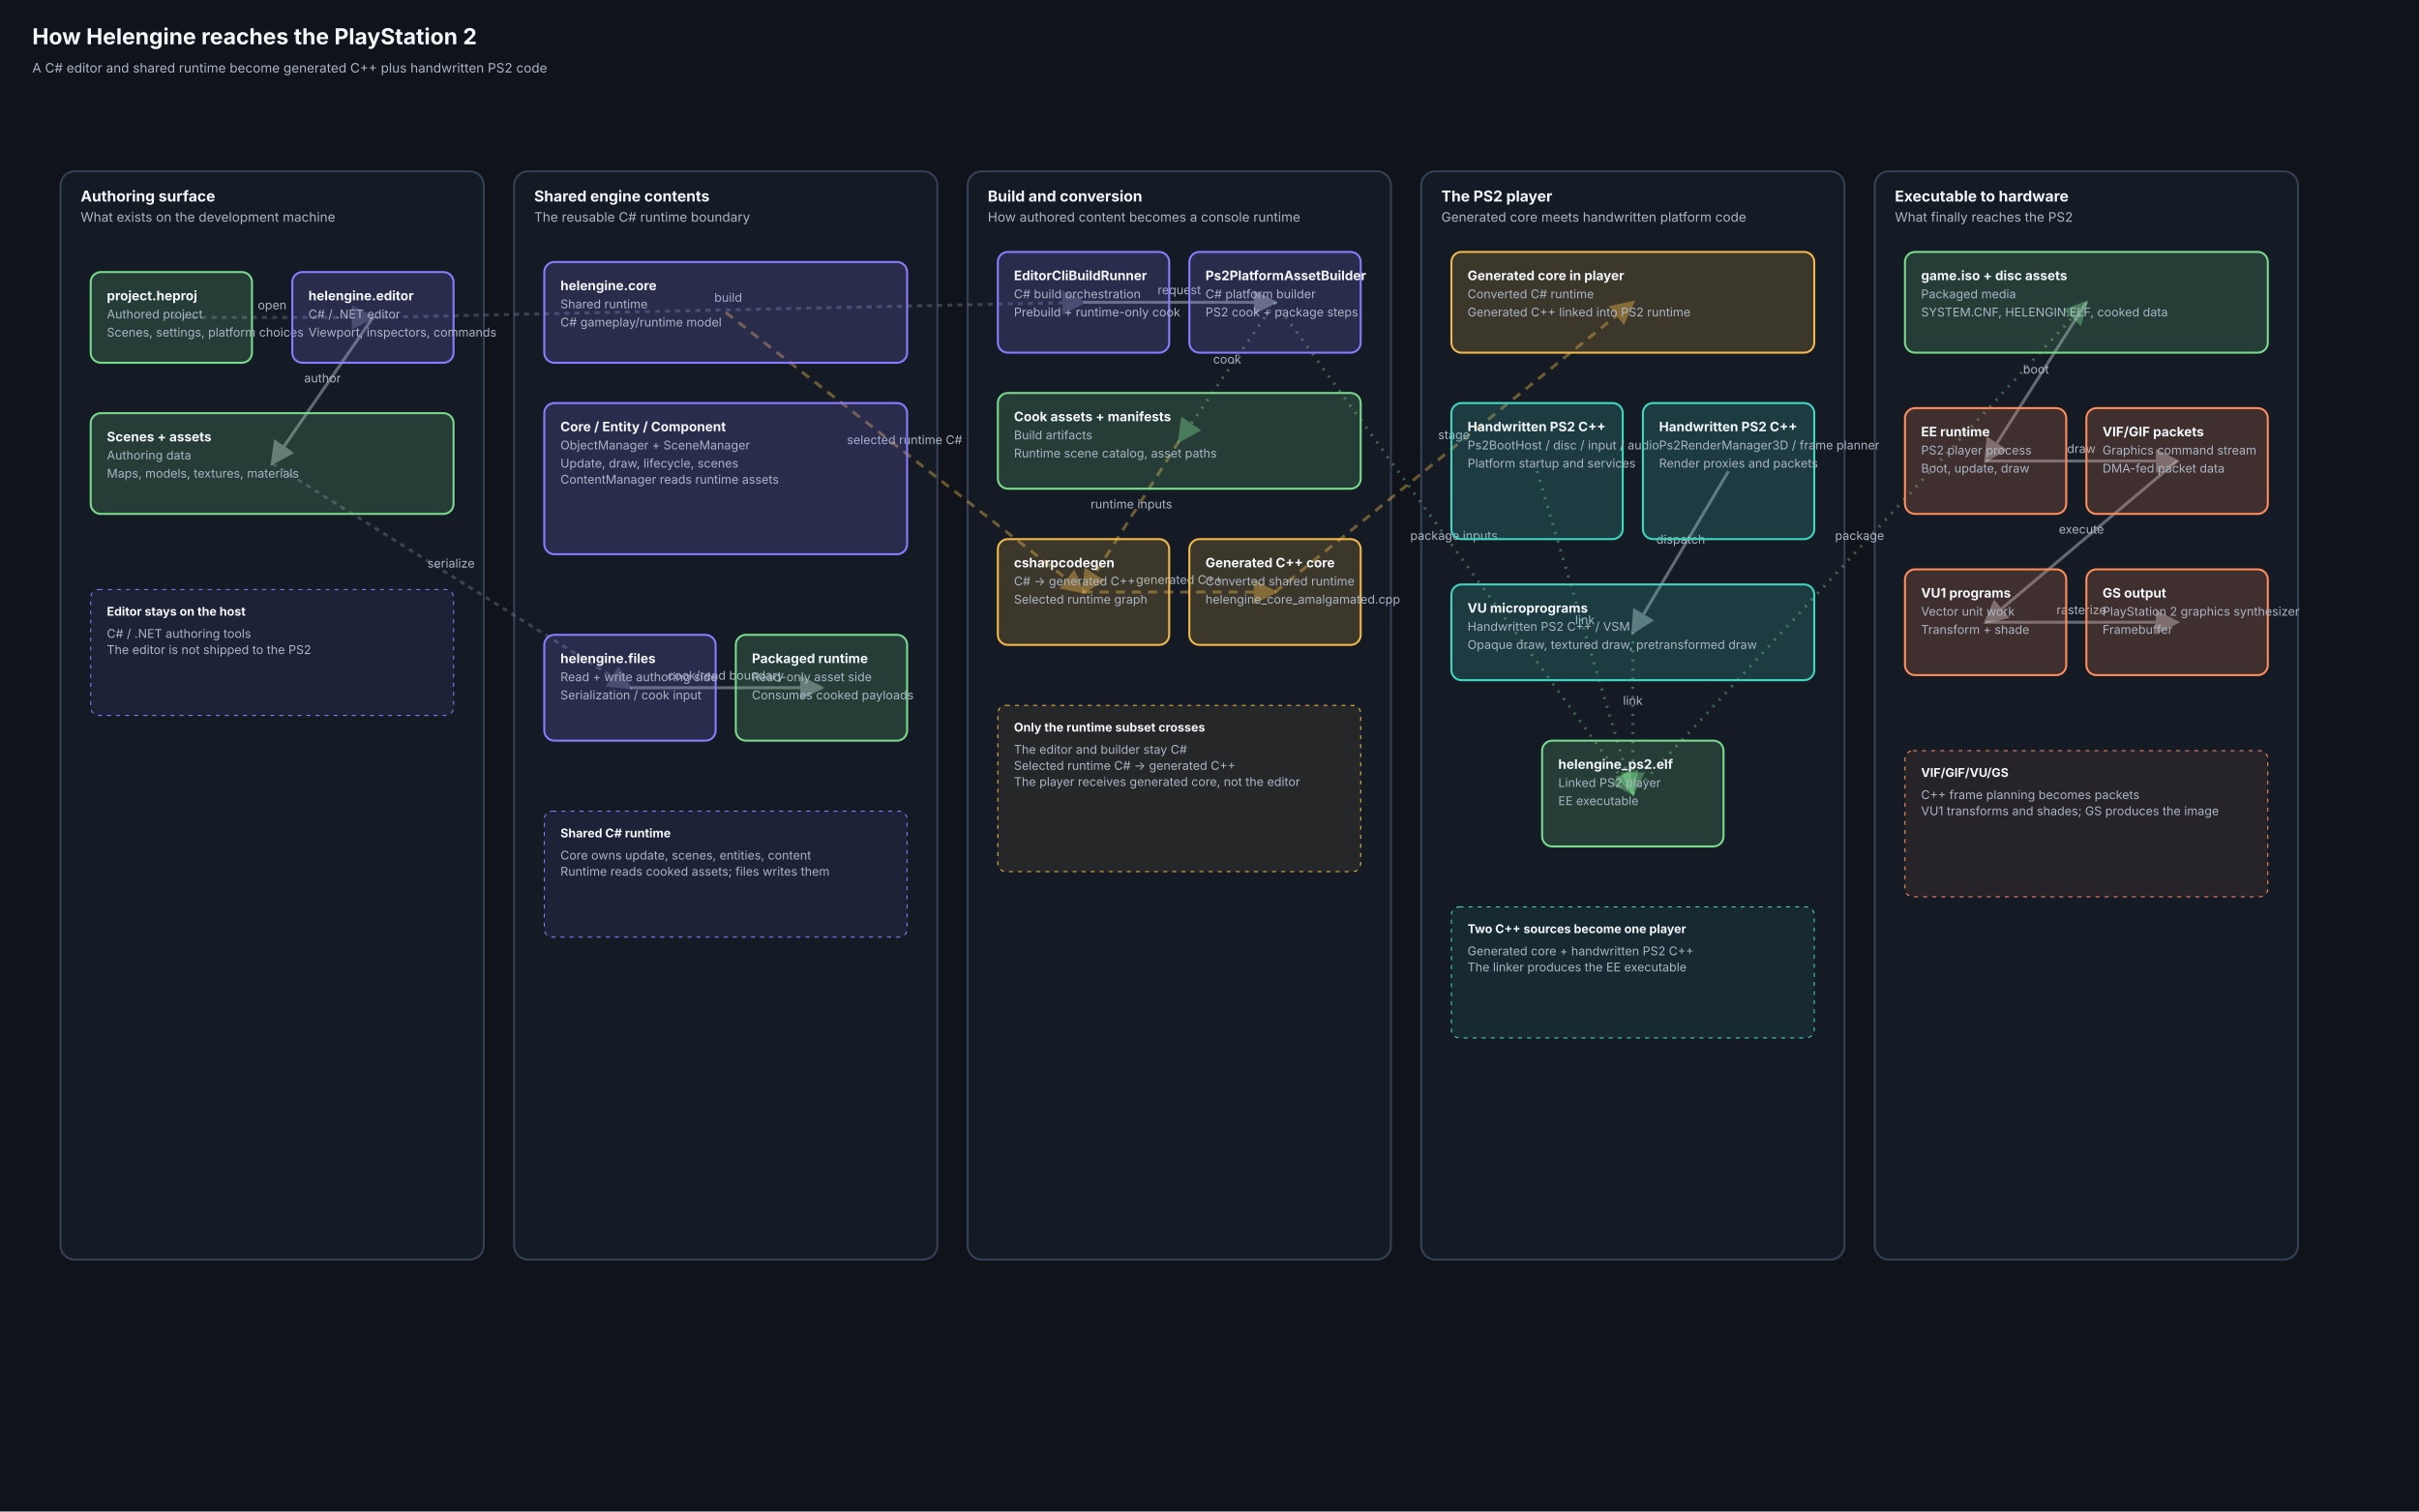
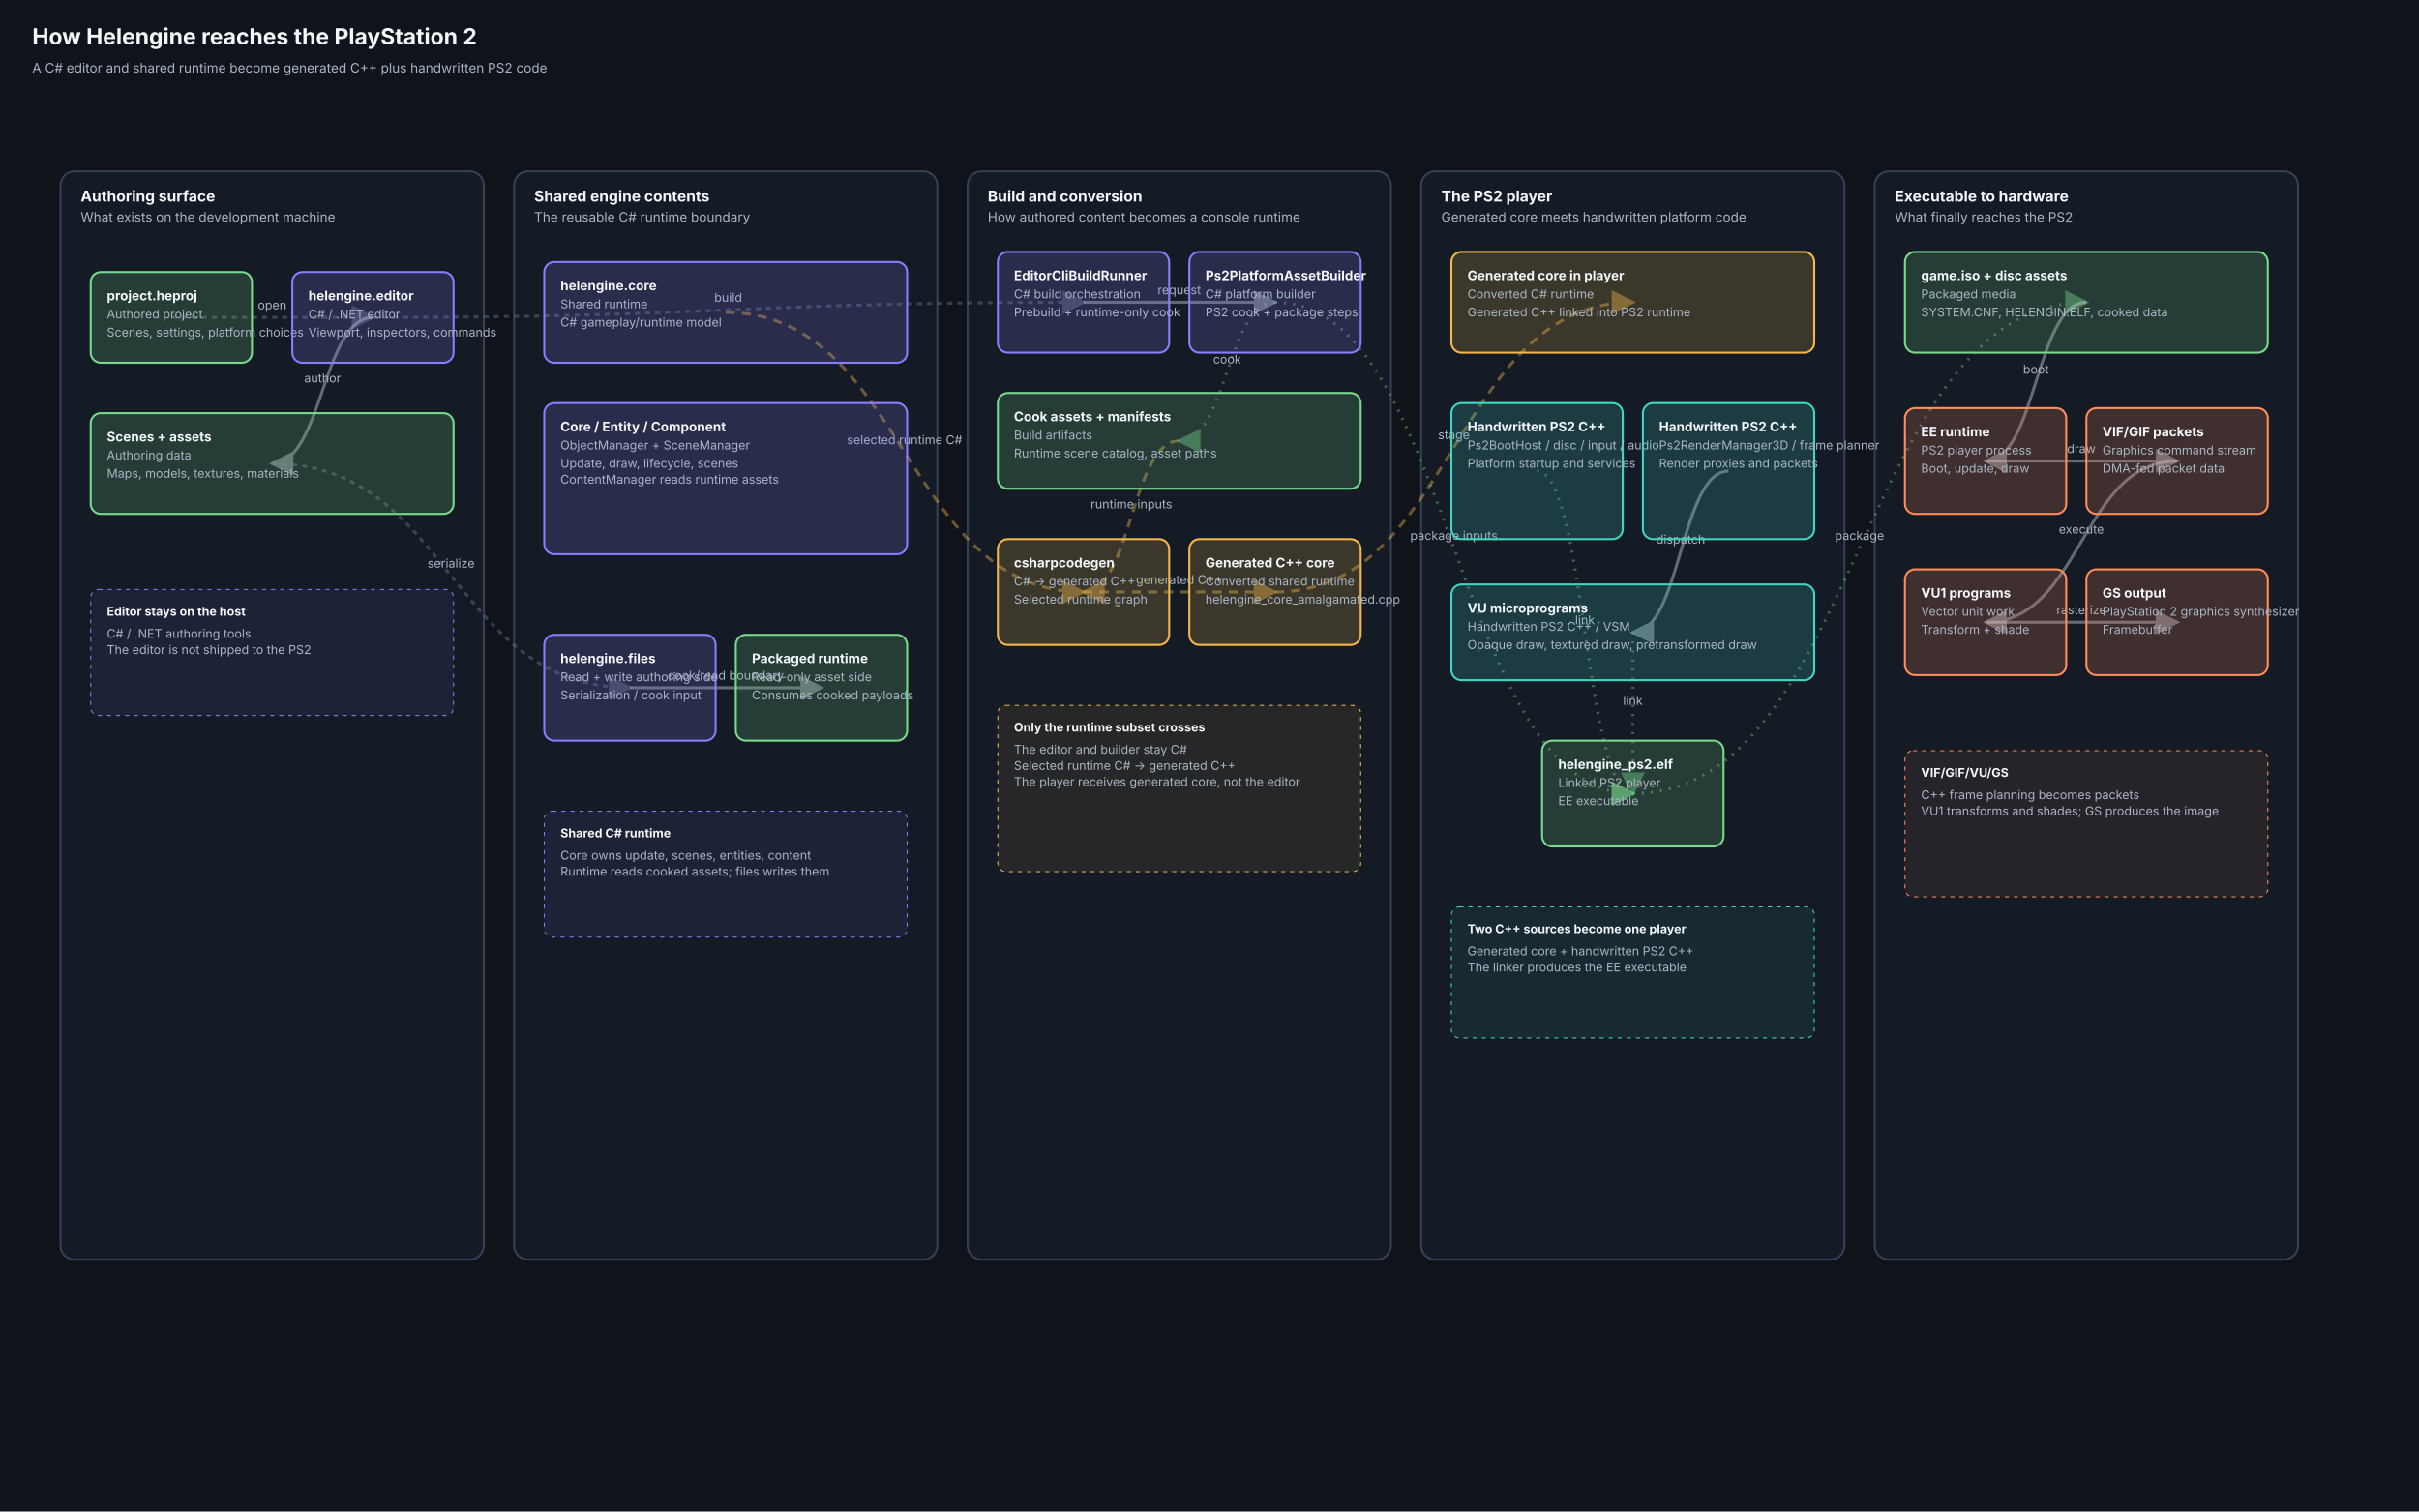
<svg xmlns="http://www.w3.org/2000/svg" viewBox="0 0 2400 1500" role="img" aria-label="How Helengine reaches the PlayStation 2">
  <defs>
    <marker id="arrow-runtime" markerWidth="8" markerHeight="8" refX="7" refY="4" orient="auto" markerUnits="strokeWidth">
      <path d="M0,0 L8,4 L0,8 z" fill="#D7E0EA" />
    </marker>
    <marker id="arrow-generation" markerWidth="8" markerHeight="8" refX="7" refY="4" orient="auto" markerUnits="strokeWidth">
      <path d="M0,0 L8,4 L0,8 z" fill="#F2B84B" />
    </marker>
    <marker id="arrow-packaging" markerWidth="8" markerHeight="8" refX="7" refY="4" orient="auto" markerUnits="strokeWidth">
      <path d="M0,0 L8,4 L0,8 z" fill="#79D98C" />
    </marker>
    <marker id="arrow-context" markerWidth="8" markerHeight="8" refX="7" refY="4" orient="auto" markerUnits="strokeWidth">
      <path d="M0,0 L8,4 L0,8 z" fill="#718096" />
    </marker>
  </defs>
  <rect id="diagram-background" x="0" y="0" width="2400" height="1500" fill="#10131A" />
  <g id="diagram-header">
    <text x="32" y="44" fill="#F4F7FB" font-family="Inter, Segoe UI, sans-serif" font-size="22" font-weight="700">How Helengine reaches the PlayStation 2</text>
    <text x="32" y="72" fill="#AAB5C5" font-family="Inter, Segoe UI, sans-serif" font-size="13">A C# editor and shared runtime become generated C++ plus handwritten PS2 code</text>
  </g>
  <g id="section-authoring" data-step="1" data-kind="section">
    <rect x="60" y="170" width="420" height="1080" rx="14" fill="#151B25" stroke="#334155" stroke-width="2" />
    <text x="80" y="200" fill="#F4F7FB" font-family="Inter, Segoe UI, sans-serif" font-size="15" font-weight="700">Authoring surface</text>
    <text x="80" y="220" fill="#AAB5C5" font-family="Inter, Segoe UI, sans-serif" font-size="13">What exists on the development machine</text>
  </g>
  <g id="section-shared-core" data-step="2" data-kind="section">
    <rect x="510" y="170" width="420" height="1080" rx="14" fill="#151B25" stroke="#334155" stroke-width="2" />
    <text x="530" y="200" fill="#F4F7FB" font-family="Inter, Segoe UI, sans-serif" font-size="15" font-weight="700">Shared engine contents</text>
    <text x="530" y="220" fill="#AAB5C5" font-family="Inter, Segoe UI, sans-serif" font-size="13">The reusable C# runtime boundary</text>
  </g>
  <g id="section-build-conversion" data-step="3" data-kind="section">
    <rect x="960" y="170" width="420" height="1080" rx="14" fill="#151B25" stroke="#334155" stroke-width="2" />
    <text x="980" y="200" fill="#F4F7FB" font-family="Inter, Segoe UI, sans-serif" font-size="15" font-weight="700">Build and conversion</text>
    <text x="980" y="220" fill="#AAB5C5" font-family="Inter, Segoe UI, sans-serif" font-size="13">How authored content becomes a console runtime</text>
  </g>
  <g id="section-ps2-player" data-step="4" data-kind="section">
    <rect x="1410" y="170" width="420" height="1080" rx="14" fill="#151B25" stroke="#334155" stroke-width="2" />
    <text x="1430" y="200" fill="#F4F7FB" font-family="Inter, Segoe UI, sans-serif" font-size="15" font-weight="700">The PS2 player</text>
    <text x="1430" y="220" fill="#AAB5C5" font-family="Inter, Segoe UI, sans-serif" font-size="13">Generated core meets handwritten platform code</text>
  </g>
  <g id="section-ps2-hardware" data-step="5" data-kind="section">
    <rect x="1860" y="170" width="420" height="1080" rx="14" fill="#151B25" stroke="#334155" stroke-width="2" />
    <text x="1880" y="200" fill="#F4F7FB" font-family="Inter, Segoe UI, sans-serif" font-size="15" font-weight="700">Executable to hardware</text>
    <text x="1880" y="220" fill="#AAB5C5" font-family="Inter, Segoe UI, sans-serif" font-size="13">What finally reaches the PS2</text>
  </g>
  <g id="edge-edge-project-editor" data-step="1" data-role="context">
-     <line x1="170" y1="315" x2="370" y2="315" stroke="#718096" stroke-width="3" opacity="0.4" stroke-dasharray="5 5" marker-end="url(#arrow-context)" />
+     <path d="M 170 315 C 270 315 270 315 370 315" fill="none" stroke="#718096" stroke-width="3" opacity="0.4" stroke-dasharray="5 5" marker-end="url(#arrow-context)" />
    <text x="270" y="307" text-anchor="middle" fill="#AAB5C5" font-family="Inter, Segoe UI, sans-serif" font-size="12">open</text>
  </g>
  <g id="edge-edge-editor-scenes" data-step="1" data-role="runtime">
-     <line x1="370" y1="315" x2="270" y2="460" stroke="#D7E0EA" stroke-width="3" opacity="0.4" marker-end="url(#arrow-runtime)" />
+     <path d="M 370 315 C 320 315 320 460 270 460" fill="none" stroke="#D7E0EA" stroke-width="3" opacity="0.4" marker-end="url(#arrow-runtime)" />
    <text x="320" y="379.5" text-anchor="middle" fill="#AAB5C5" font-family="Inter, Segoe UI, sans-serif" font-size="12">author</text>
  </g>
  <g id="edge-edge-scenes-files" data-step="2" data-role="context">
-     <line x1="270" y1="460" x2="625" y2="682.5" stroke="#718096" stroke-width="3" opacity="0.4" stroke-dasharray="5 5" marker-end="url(#arrow-context)" />
+     <path d="M 270 460 C 447.5 460 447.5 682.5 625 682.5" fill="none" stroke="#718096" stroke-width="3" opacity="0.4" stroke-dasharray="5 5" marker-end="url(#arrow-context)" />
    <text x="447.5" y="563.25" text-anchor="middle" fill="#AAB5C5" font-family="Inter, Segoe UI, sans-serif" font-size="12">serialize</text>
  </g>
  <g id="edge-edge-files-runtime" data-step="2" data-role="runtime">
-     <line x1="625" y1="682.5" x2="815" y2="682.5" stroke="#D7E0EA" stroke-width="3" opacity="0.4" marker-end="url(#arrow-runtime)" />
+     <path d="M 625 682.5 C 720 682.5 720 682.5 815 682.5" fill="none" stroke="#D7E0EA" stroke-width="3" opacity="0.4" marker-end="url(#arrow-runtime)" />
    <text x="720" y="674.5" text-anchor="middle" fill="#AAB5C5" font-family="Inter, Segoe UI, sans-serif" font-size="12">cook/read boundary</text>
  </g>
  <g id="edge-edge-editor-cli" data-step="3" data-role="context">
-     <line x1="370" y1="315" x2="1075" y2="300" stroke="#718096" stroke-width="3" opacity="0.4" stroke-dasharray="5 5" marker-end="url(#arrow-context)" />
+     <path d="M 370 315 C 722.5 315 722.5 300 1075 300" fill="none" stroke="#718096" stroke-width="3" opacity="0.4" stroke-dasharray="5 5" marker-end="url(#arrow-context)" />
    <text x="722.5" y="299.5" text-anchor="middle" fill="#AAB5C5" font-family="Inter, Segoe UI, sans-serif" font-size="12">build</text>
  </g>
  <g id="edge-edge-cli-builder" data-step="3" data-role="runtime">
-     <line x1="1075" y1="300" x2="1265" y2="300" stroke="#D7E0EA" stroke-width="3" opacity="0.4" marker-end="url(#arrow-runtime)" />
+     <path d="M 1075 300 C 1170 300 1170 300 1265 300" fill="none" stroke="#D7E0EA" stroke-width="3" opacity="0.4" marker-end="url(#arrow-runtime)" />
    <text x="1170" y="292" text-anchor="middle" fill="#AAB5C5" font-family="Inter, Segoe UI, sans-serif" font-size="12">request</text>
  </g>
  <g id="edge-edge-builder-cook" data-step="3" data-role="packaging">
-     <line x1="1265" y1="300" x2="1170" y2="437.5" stroke="#79D98C" stroke-width="3" opacity="0.4" stroke-dasharray="2 7" marker-end="url(#arrow-packaging)" />
+     <path d="M 1265 300 C 1217.5 300 1217.5 437.5 1170 437.5" fill="none" stroke="#79D98C" stroke-width="3" opacity="0.4" stroke-dasharray="2 7" marker-end="url(#arrow-packaging)" />
    <text x="1217.5" y="360.75" text-anchor="middle" fill="#AAB5C5" font-family="Inter, Segoe UI, sans-serif" font-size="12">cook</text>
  </g>
  <g id="edge-edge-cook-codegen" data-step="3" data-role="generation">
-     <line x1="1170" y1="437.5" x2="1075" y2="587.5" stroke="#F2B84B" stroke-width="3" opacity="0.4" stroke-dasharray="9 7" marker-end="url(#arrow-generation)" />
+     <path d="M 1170 437.5 C 1122.5 437.5 1122.5 587.5 1075 587.5" fill="none" stroke="#F2B84B" stroke-width="3" opacity="0.4" stroke-dasharray="9 7" marker-end="url(#arrow-generation)" />
    <text x="1122.5" y="504.5" text-anchor="middle" fill="#AAB5C5" font-family="Inter, Segoe UI, sans-serif" font-size="12">runtime inputs</text>
  </g>
  <g id="edge-edge-core-codegen" data-step="3" data-role="generation">
-     <line x1="720" y1="310" x2="1075" y2="587.5" stroke="#F2B84B" stroke-width="3" opacity="0.4" stroke-dasharray="9 7" marker-end="url(#arrow-generation)" />
+     <path d="M 720 310 C 897.5 310 897.5 587.5 1075 587.5" fill="none" stroke="#F2B84B" stroke-width="3" opacity="0.4" stroke-dasharray="9 7" marker-end="url(#arrow-generation)" />
    <text x="897.5" y="440.75" text-anchor="middle" fill="#AAB5C5" font-family="Inter, Segoe UI, sans-serif" font-size="12">selected runtime C#</text>
  </g>
  <g id="edge-edge-codegen-generated-core" data-step="3" data-role="generation">
-     <line x1="1075" y1="587.5" x2="1265" y2="587.5" stroke="#F2B84B" stroke-width="3" opacity="0.4" stroke-dasharray="9 7" marker-end="url(#arrow-generation)" />
+     <path d="M 1075 587.5 C 1170 587.5 1170 587.5 1265 587.5" fill="none" stroke="#F2B84B" stroke-width="3" opacity="0.4" stroke-dasharray="9 7" marker-end="url(#arrow-generation)" />
    <text x="1170" y="579.5" text-anchor="middle" fill="#AAB5C5" font-family="Inter, Segoe UI, sans-serif" font-size="12">generated C++</text>
  </g>
  <g id="edge-edge-generated-player-core" data-step="4" data-role="generation">
-     <line x1="1265" y1="587.5" x2="1620" y2="300" stroke="#F2B84B" stroke-width="3" opacity="0.4" stroke-dasharray="9 7" marker-end="url(#arrow-generation)" />
+     <path d="M 1265 587.5 C 1442.5 587.5 1442.5 300 1620 300" fill="none" stroke="#F2B84B" stroke-width="3" opacity="0.4" stroke-dasharray="9 7" marker-end="url(#arrow-generation)" />
    <text x="1442.5" y="435.75" text-anchor="middle" fill="#AAB5C5" font-family="Inter, Segoe UI, sans-serif" font-size="12">stage</text>
  </g>
  <g id="edge-edge-host-elf" data-step="4" data-role="packaging">
-     <line x1="1525" y1="467.5" x2="1620" y2="787.5" stroke="#79D98C" stroke-width="3" opacity="0.4" stroke-dasharray="2 7" marker-end="url(#arrow-packaging)" />
+     <path d="M 1525 467.5 C 1572.5 467.5 1572.5 787.5 1620 787.5" fill="none" stroke="#79D98C" stroke-width="3" opacity="0.4" stroke-dasharray="2 7" marker-end="url(#arrow-packaging)" />
    <text x="1572.5" y="619.5" text-anchor="middle" fill="#AAB5C5" font-family="Inter, Segoe UI, sans-serif" font-size="12">link</text>
  </g>
  <g id="edge-edge-render-vu" data-step="4" data-role="runtime">
-     <line x1="1715" y1="467.5" x2="1620" y2="627.5" stroke="#D7E0EA" stroke-width="3" opacity="0.4" marker-end="url(#arrow-runtime)" />
+     <path d="M 1715 467.5 C 1667.5 467.5 1667.5 627.5 1620 627.5" fill="none" stroke="#D7E0EA" stroke-width="3" opacity="0.4" marker-end="url(#arrow-runtime)" />
    <text x="1667.5" y="539.5" text-anchor="middle" fill="#AAB5C5" font-family="Inter, Segoe UI, sans-serif" font-size="12">dispatch</text>
  </g>
  <g id="edge-edge-vu-elf" data-step="4" data-role="packaging">
-     <line x1="1620" y1="627.5" x2="1620" y2="787.5" stroke="#79D98C" stroke-width="3" opacity="0.4" stroke-dasharray="2 7" marker-end="url(#arrow-packaging)" />
+     <path d="M 1620 627.5 C 1620 627.5 1620 787.5 1620 787.5" fill="none" stroke="#79D98C" stroke-width="3" opacity="0.4" stroke-dasharray="2 7" marker-end="url(#arrow-packaging)" />
    <text x="1620" y="699.5" text-anchor="middle" fill="#AAB5C5" font-family="Inter, Segoe UI, sans-serif" font-size="12">link</text>
  </g>
  <g id="edge-edge-builder-elf" data-step="4" data-role="packaging">
-     <line x1="1265" y1="300" x2="1620" y2="787.5" stroke="#79D98C" stroke-width="3" opacity="0.4" stroke-dasharray="2 7" marker-end="url(#arrow-packaging)" />
+     <path d="M 1265 300 C 1442.5 300 1442.5 787.5 1620 787.5" fill="none" stroke="#79D98C" stroke-width="3" opacity="0.4" stroke-dasharray="2 7" marker-end="url(#arrow-packaging)" />
    <text x="1442.5" y="535.75" text-anchor="middle" fill="#AAB5C5" font-family="Inter, Segoe UI, sans-serif" font-size="12">package inputs</text>
  </g>
  <g id="edge-edge-elf-iso" data-step="5" data-role="packaging">
-     <line x1="1620" y1="787.5" x2="2070" y2="300" stroke="#79D98C" stroke-width="3" opacity="0.4" stroke-dasharray="2 7" marker-end="url(#arrow-packaging)" />
+     <path d="M 1620 787.5 C 1845 787.5 1845 300 2070 300" fill="none" stroke="#79D98C" stroke-width="3" opacity="0.4" stroke-dasharray="2 7" marker-end="url(#arrow-packaging)" />
    <text x="1845" y="535.75" text-anchor="middle" fill="#AAB5C5" font-family="Inter, Segoe UI, sans-serif" font-size="12">package</text>
  </g>
  <g id="edge-edge-iso-ee" data-step="5" data-role="runtime">
-     <line x1="2070" y1="300" x2="1970" y2="457.5" stroke="#D7E0EA" stroke-width="3" opacity="0.4" marker-end="url(#arrow-runtime)" />
+     <path d="M 2070 300 C 2020 300 2020 457.5 1970 457.5" fill="none" stroke="#D7E0EA" stroke-width="3" opacity="0.4" marker-end="url(#arrow-runtime)" />
    <text x="2020" y="370.75" text-anchor="middle" fill="#AAB5C5" font-family="Inter, Segoe UI, sans-serif" font-size="12">boot</text>
  </g>
  <g id="edge-edge-ee-packets" data-step="5" data-role="runtime">
-     <line x1="1970" y1="457.5" x2="2160" y2="457.5" stroke="#D7E0EA" stroke-width="3" opacity="0.4" marker-end="url(#arrow-runtime)" />
+     <path d="M 1970 457.5 C 2065 457.5 2065 457.5 2160 457.5" fill="none" stroke="#D7E0EA" stroke-width="3" opacity="0.4" marker-end="url(#arrow-runtime)" />
    <text x="2065" y="449.5" text-anchor="middle" fill="#AAB5C5" font-family="Inter, Segoe UI, sans-serif" font-size="12">draw</text>
  </g>
  <g id="edge-edge-packets-vu" data-step="5" data-role="runtime">
-     <line x1="2160" y1="457.5" x2="1970" y2="617.5" stroke="#D7E0EA" stroke-width="3" opacity="0.4" marker-end="url(#arrow-runtime)" />
+     <path d="M 2160 457.5 C 2065 457.5 2065 617.5 1970 617.5" fill="none" stroke="#D7E0EA" stroke-width="3" opacity="0.4" marker-end="url(#arrow-runtime)" />
    <text x="2065" y="529.5" text-anchor="middle" fill="#AAB5C5" font-family="Inter, Segoe UI, sans-serif" font-size="12">execute</text>
  </g>
  <g id="edge-edge-vu-gs" data-step="5" data-role="runtime">
-     <line x1="1970" y1="617.5" x2="2160" y2="617.5" stroke="#D7E0EA" stroke-width="3" opacity="0.4" marker-end="url(#arrow-runtime)" />
+     <path d="M 1970 617.5 C 2065 617.5 2065 617.5 2160 617.5" fill="none" stroke="#D7E0EA" stroke-width="3" opacity="0.4" marker-end="url(#arrow-runtime)" />
    <text x="2065" y="609.5" text-anchor="middle" fill="#AAB5C5" font-family="Inter, Segoe UI, sans-serif" font-size="12">rasterize</text>
  </g>
  <g id="node-node-project" data-step="1" data-role="artifact" data-kind="artifact">
    <rect x="90" y="270" width="160" height="90" rx="10" fill="#79D98C" fill-opacity="0.18" stroke="#79D98C" stroke-width="2" />
    <text x="106" y="298" fill="#F4F7FB" font-family="Inter, Segoe UI, sans-serif" font-size="13" font-weight="700">project.heproj</text>
    <text x="106" y="316" fill="#AAB5C5" font-family="Inter, Segoe UI, sans-serif" font-size="12">Authored project</text>
    <text x="106" y="334" fill="#AAB5C5" font-family="Inter, Segoe UI, sans-serif" font-size="12">Scenes, settings, platform choices</text>
  </g>
  <g id="node-node-editor" data-step="1" data-role="csharp" data-kind="module">
    <rect x="290" y="270" width="160" height="90" rx="10" fill="#8B7CFF" fill-opacity="0.18" stroke="#8B7CFF" stroke-width="2" />
    <text x="306" y="298" fill="#F4F7FB" font-family="Inter, Segoe UI, sans-serif" font-size="13" font-weight="700">helengine.editor</text>
    <text x="306" y="316" fill="#AAB5C5" font-family="Inter, Segoe UI, sans-serif" font-size="12">C# / .NET editor</text>
    <text x="306" y="334" fill="#AAB5C5" font-family="Inter, Segoe UI, sans-serif" font-size="12">Viewport, inspectors, commands</text>
  </g>
  <g id="node-node-scenes-assets" data-step="1" data-role="artifact" data-kind="artifact">
    <rect x="90" y="410" width="360" height="100" rx="10" fill="#79D98C" fill-opacity="0.18" stroke="#79D98C" stroke-width="2" />
    <text x="106" y="438" fill="#F4F7FB" font-family="Inter, Segoe UI, sans-serif" font-size="13" font-weight="700">Scenes + assets</text>
    <text x="106" y="456" fill="#AAB5C5" font-family="Inter, Segoe UI, sans-serif" font-size="12">Authoring data</text>
    <text x="106" y="474" fill="#AAB5C5" font-family="Inter, Segoe UI, sans-serif" font-size="12">Maps, models, textures, materials</text>
  </g>
  <g id="node-node-core" data-step="2" data-role="csharp" data-kind="module">
    <rect x="540" y="260" width="360" height="100" rx="10" fill="#8B7CFF" fill-opacity="0.18" stroke="#8B7CFF" stroke-width="2" />
    <text x="556" y="288" fill="#F4F7FB" font-family="Inter, Segoe UI, sans-serif" font-size="13" font-weight="700">helengine.core</text>
    <text x="556" y="306" fill="#AAB5C5" font-family="Inter, Segoe UI, sans-serif" font-size="12">Shared runtime</text>
    <text x="556" y="324" fill="#AAB5C5" font-family="Inter, Segoe UI, sans-serif" font-size="12">C# gameplay/runtime model</text>
  </g>
  <g id="node-node-core-anatomy" data-step="2" data-role="csharp" data-kind="module">
    <rect x="540" y="400" width="360" height="150" rx="10" fill="#8B7CFF" fill-opacity="0.18" stroke="#8B7CFF" stroke-width="2" />
    <text x="556" y="428" fill="#F4F7FB" font-family="Inter, Segoe UI, sans-serif" font-size="13" font-weight="700">Core / Entity / Component</text>
    <text x="556" y="446" fill="#AAB5C5" font-family="Inter, Segoe UI, sans-serif" font-size="12">ObjectManager + SceneManager</text>
    <text x="556" y="464" fill="#AAB5C5" font-family="Inter, Segoe UI, sans-serif" font-size="12">Update, draw, lifecycle, scenes</text>
    <text x="556" y="480" fill="#AAB5C5" font-family="Inter, Segoe UI, sans-serif" font-size="12">ContentManager reads runtime assets</text>
  </g>
  <g id="node-node-files" data-step="2" data-role="csharp" data-kind="module">
    <rect x="540" y="630" width="170" height="105" rx="10" fill="#8B7CFF" fill-opacity="0.18" stroke="#8B7CFF" stroke-width="2" />
    <text x="556" y="658" fill="#F4F7FB" font-family="Inter, Segoe UI, sans-serif" font-size="13" font-weight="700">helengine.files</text>
    <text x="556" y="676" fill="#AAB5C5" font-family="Inter, Segoe UI, sans-serif" font-size="12">Read + write authoring side</text>
    <text x="556" y="694" fill="#AAB5C5" font-family="Inter, Segoe UI, sans-serif" font-size="12">Serialization / cook input</text>
  </g>
  <g id="node-node-runtime-reads" data-step="2" data-role="artifact" data-kind="boundary">
    <rect x="730" y="630" width="170" height="105" rx="10" fill="#79D98C" fill-opacity="0.18" stroke="#79D98C" stroke-width="2" />
    <text x="746" y="658" fill="#F4F7FB" font-family="Inter, Segoe UI, sans-serif" font-size="13" font-weight="700">Packaged runtime</text>
    <text x="746" y="676" fill="#AAB5C5" font-family="Inter, Segoe UI, sans-serif" font-size="12">Read-only asset side</text>
    <text x="746" y="694" fill="#AAB5C5" font-family="Inter, Segoe UI, sans-serif" font-size="12">Consumes cooked payloads</text>
  </g>
  <g id="node-node-editor-cli" data-step="3" data-role="csharp" data-kind="process">
    <rect x="990" y="250" width="170" height="100" rx="10" fill="#8B7CFF" fill-opacity="0.18" stroke="#8B7CFF" stroke-width="2" />
    <text x="1006" y="278" fill="#F4F7FB" font-family="Inter, Segoe UI, sans-serif" font-size="13" font-weight="700">EditorCliBuildRunner</text>
    <text x="1006" y="296" fill="#AAB5C5" font-family="Inter, Segoe UI, sans-serif" font-size="12">C# build orchestration</text>
    <text x="1006" y="314" fill="#AAB5C5" font-family="Inter, Segoe UI, sans-serif" font-size="12">Prebuild + runtime-only cook</text>
  </g>
  <g id="node-node-ps2-builder" data-step="3" data-role="csharp" data-kind="process">
    <rect x="1180" y="250" width="170" height="100" rx="10" fill="#8B7CFF" fill-opacity="0.18" stroke="#8B7CFF" stroke-width="2" />
    <text x="1196" y="278" fill="#F4F7FB" font-family="Inter, Segoe UI, sans-serif" font-size="13" font-weight="700">Ps2PlatformAssetBuilder</text>
    <text x="1196" y="296" fill="#AAB5C5" font-family="Inter, Segoe UI, sans-serif" font-size="12">C# platform builder</text>
    <text x="1196" y="314" fill="#AAB5C5" font-family="Inter, Segoe UI, sans-serif" font-size="12">PS2 cook + package steps</text>
  </g>
  <g id="node-node-cook" data-step="3" data-role="artifact" data-kind="artifact">
    <rect x="990" y="390" width="360" height="95" rx="10" fill="#79D98C" fill-opacity="0.18" stroke="#79D98C" stroke-width="2" />
    <text x="1006" y="418" fill="#F4F7FB" font-family="Inter, Segoe UI, sans-serif" font-size="13" font-weight="700">Cook assets + manifests</text>
    <text x="1006" y="436" fill="#AAB5C5" font-family="Inter, Segoe UI, sans-serif" font-size="12">Build artifacts</text>
    <text x="1006" y="454" fill="#AAB5C5" font-family="Inter, Segoe UI, sans-serif" font-size="12">Runtime scene catalog, asset paths</text>
  </g>
  <g id="node-node-codegen" data-step="3" data-role="generated-cpp" data-kind="process">
    <rect x="990" y="535" width="170" height="105" rx="10" fill="#F2B84B" fill-opacity="0.18" stroke="#F2B84B" stroke-width="2" />
    <text x="1006" y="563" fill="#F4F7FB" font-family="Inter, Segoe UI, sans-serif" font-size="13" font-weight="700">csharpcodegen</text>
    <text x="1006" y="581" fill="#AAB5C5" font-family="Inter, Segoe UI, sans-serif" font-size="12">C# -&gt; generated C++</text>
    <text x="1006" y="599" fill="#AAB5C5" font-family="Inter, Segoe UI, sans-serif" font-size="12">Selected runtime graph</text>
  </g>
  <g id="node-node-generated-core" data-step="3" data-role="generated-cpp" data-kind="artifact">
    <rect x="1180" y="535" width="170" height="105" rx="10" fill="#F2B84B" fill-opacity="0.18" stroke="#F2B84B" stroke-width="2" />
    <text x="1196" y="563" fill="#F4F7FB" font-family="Inter, Segoe UI, sans-serif" font-size="13" font-weight="700">Generated C++ core</text>
    <text x="1196" y="581" fill="#AAB5C5" font-family="Inter, Segoe UI, sans-serif" font-size="12">Converted shared runtime</text>
    <text x="1196" y="599" fill="#AAB5C5" font-family="Inter, Segoe UI, sans-serif" font-size="12">helengine_core_amalgamated.cpp</text>
  </g>
  <g id="node-node-player-core" data-step="4" data-role="generated-cpp" data-kind="module">
    <rect x="1440" y="250" width="360" height="100" rx="10" fill="#F2B84B" fill-opacity="0.18" stroke="#F2B84B" stroke-width="2" />
    <text x="1456" y="278" fill="#F4F7FB" font-family="Inter, Segoe UI, sans-serif" font-size="13" font-weight="700">Generated core in player</text>
    <text x="1456" y="296" fill="#AAB5C5" font-family="Inter, Segoe UI, sans-serif" font-size="12">Converted C# runtime</text>
    <text x="1456" y="314" fill="#AAB5C5" font-family="Inter, Segoe UI, sans-serif" font-size="12">Generated C++ linked into PS2 runtime</text>
  </g>
  <g id="node-node-boot-host" data-step="4" data-role="handwritten-cpp" data-kind="module">
    <rect x="1440" y="400" width="170" height="135" rx="10" fill="#41D6C3" fill-opacity="0.18" stroke="#41D6C3" stroke-width="2" />
    <text x="1456" y="428" fill="#F4F7FB" font-family="Inter, Segoe UI, sans-serif" font-size="13" font-weight="700">Handwritten PS2 C++</text>
    <text x="1456" y="446" fill="#AAB5C5" font-family="Inter, Segoe UI, sans-serif" font-size="12">Ps2BootHost / disc / input / audio</text>
    <text x="1456" y="464" fill="#AAB5C5" font-family="Inter, Segoe UI, sans-serif" font-size="12">Platform startup and services</text>
  </g>
  <g id="node-node-render-manager" data-step="4" data-role="handwritten-cpp" data-kind="module">
    <rect x="1630" y="400" width="170" height="135" rx="10" fill="#41D6C3" fill-opacity="0.18" stroke="#41D6C3" stroke-width="2" />
    <text x="1646" y="428" fill="#F4F7FB" font-family="Inter, Segoe UI, sans-serif" font-size="13" font-weight="700">Handwritten PS2 C++</text>
    <text x="1646" y="446" fill="#AAB5C5" font-family="Inter, Segoe UI, sans-serif" font-size="12">Ps2RenderManager3D / frame planner</text>
    <text x="1646" y="464" fill="#AAB5C5" font-family="Inter, Segoe UI, sans-serif" font-size="12">Render proxies and packets</text>
  </g>
  <g id="node-node-vu-programs" data-step="4" data-role="handwritten-cpp" data-kind="module">
    <rect x="1440" y="580" width="360" height="95" rx="10" fill="#41D6C3" fill-opacity="0.18" stroke="#41D6C3" stroke-width="2" />
    <text x="1456" y="608" fill="#F4F7FB" font-family="Inter, Segoe UI, sans-serif" font-size="13" font-weight="700">VU microprograms</text>
    <text x="1456" y="626" fill="#AAB5C5" font-family="Inter, Segoe UI, sans-serif" font-size="12">Handwritten PS2 C++ / VSM</text>
    <text x="1456" y="644" fill="#AAB5C5" font-family="Inter, Segoe UI, sans-serif" font-size="12">Opaque draw, textured draw, pretransformed draw</text>
  </g>
  <g id="node-node-ps2-elf" data-step="4" data-role="artifact" data-kind="artifact">
    <rect x="1530" y="735" width="180" height="105" rx="10" fill="#79D98C" fill-opacity="0.18" stroke="#79D98C" stroke-width="2" />
    <text x="1546" y="763" fill="#F4F7FB" font-family="Inter, Segoe UI, sans-serif" font-size="13" font-weight="700">helengine_ps2.elf</text>
    <text x="1546" y="781" fill="#AAB5C5" font-family="Inter, Segoe UI, sans-serif" font-size="12">Linked PS2 player</text>
    <text x="1546" y="799" fill="#AAB5C5" font-family="Inter, Segoe UI, sans-serif" font-size="12">EE executable</text>
  </g>
  <g id="node-node-game-iso" data-step="5" data-role="artifact" data-kind="artifact">
    <rect x="1890" y="250" width="360" height="100" rx="10" fill="#79D98C" fill-opacity="0.18" stroke="#79D98C" stroke-width="2" />
    <text x="1906" y="278" fill="#F4F7FB" font-family="Inter, Segoe UI, sans-serif" font-size="13" font-weight="700">game.iso + disc assets</text>
    <text x="1906" y="296" fill="#AAB5C5" font-family="Inter, Segoe UI, sans-serif" font-size="12">Packaged media</text>
    <text x="1906" y="314" fill="#AAB5C5" font-family="Inter, Segoe UI, sans-serif" font-size="12">SYSTEM.CNF, HELENGIN.ELF, cooked data</text>
  </g>
  <g id="node-node-ee-runtime" data-step="5" data-role="ps2" data-kind="hardware">
    <rect x="1890" y="405" width="160" height="105" rx="10" fill="#FF8C5A" fill-opacity="0.18" stroke="#FF8C5A" stroke-width="2" />
    <text x="1906" y="433" fill="#F4F7FB" font-family="Inter, Segoe UI, sans-serif" font-size="13" font-weight="700">EE runtime</text>
    <text x="1906" y="451" fill="#AAB5C5" font-family="Inter, Segoe UI, sans-serif" font-size="12">PS2 player process</text>
    <text x="1906" y="469" fill="#AAB5C5" font-family="Inter, Segoe UI, sans-serif" font-size="12">Boot, update, draw</text>
  </g>
  <g id="node-node-packets" data-step="5" data-role="ps2" data-kind="hardware">
    <rect x="2070" y="405" width="180" height="105" rx="10" fill="#FF8C5A" fill-opacity="0.18" stroke="#FF8C5A" stroke-width="2" />
    <text x="2086" y="433" fill="#F4F7FB" font-family="Inter, Segoe UI, sans-serif" font-size="13" font-weight="700">VIF/GIF packets</text>
    <text x="2086" y="451" fill="#AAB5C5" font-family="Inter, Segoe UI, sans-serif" font-size="12">Graphics command stream</text>
    <text x="2086" y="469" fill="#AAB5C5" font-family="Inter, Segoe UI, sans-serif" font-size="12">DMA-fed packet data</text>
  </g>
  <g id="node-node-vu1" data-step="5" data-role="ps2" data-kind="hardware">
    <rect x="1890" y="565" width="160" height="105" rx="10" fill="#FF8C5A" fill-opacity="0.18" stroke="#FF8C5A" stroke-width="2" />
    <text x="1906" y="593" fill="#F4F7FB" font-family="Inter, Segoe UI, sans-serif" font-size="13" font-weight="700">VU1 programs</text>
    <text x="1906" y="611" fill="#AAB5C5" font-family="Inter, Segoe UI, sans-serif" font-size="12">Vector unit work</text>
    <text x="1906" y="629" fill="#AAB5C5" font-family="Inter, Segoe UI, sans-serif" font-size="12">Transform + shade</text>
  </g>
  <g id="node-node-gs" data-step="5" data-role="ps2" data-kind="hardware">
    <rect x="2070" y="565" width="180" height="105" rx="10" fill="#FF8C5A" fill-opacity="0.18" stroke="#FF8C5A" stroke-width="2" />
    <text x="2086" y="593" fill="#F4F7FB" font-family="Inter, Segoe UI, sans-serif" font-size="13" font-weight="700">GS output</text>
    <text x="2086" y="611" fill="#AAB5C5" font-family="Inter, Segoe UI, sans-serif" font-size="12">PlayStation 2 graphics synthesizer</text>
    <text x="2086" y="629" fill="#AAB5C5" font-family="Inter, Segoe UI, sans-serif" font-size="12">Framebuffer</text>
  </g>
  <g id="callout-callout-editor-not-shipped" data-step="1" data-role="csharp">
    <rect x="90" y="585" width="360" height="125" rx="8" fill="#8B7CFF" fill-opacity="0.08" stroke="#8B7CFF" stroke-dasharray="4 5" />
    <text x="106" y="611" fill="#F4F7FB" font-family="Inter, Segoe UI, sans-serif" font-size="12" font-weight="700">Editor stays on the host</text>
    <text x="106" y="633" fill="#AAB5C5" font-family="Inter, Segoe UI, sans-serif" font-size="12">C# / .NET authoring tools</text>
    <text x="106" y="649" fill="#AAB5C5" font-family="Inter, Segoe UI, sans-serif" font-size="12">The editor is not shipped to the PS2</text>
  </g>
  <g id="callout-callout-core-boundary" data-step="2" data-role="csharp">
    <rect x="540" y="805" width="360" height="125" rx="8" fill="#8B7CFF" fill-opacity="0.08" stroke="#8B7CFF" stroke-dasharray="4 5" />
    <text x="556" y="831" fill="#F4F7FB" font-family="Inter, Segoe UI, sans-serif" font-size="12" font-weight="700">Shared C# runtime</text>
    <text x="556" y="853" fill="#AAB5C5" font-family="Inter, Segoe UI, sans-serif" font-size="12">Core owns update, scenes, entities, content</text>
    <text x="556" y="869" fill="#AAB5C5" font-family="Inter, Segoe UI, sans-serif" font-size="12">Runtime reads cooked assets; files writes them</text>
  </g>
  <g id="callout-callout-codegen-boundary" data-step="3" data-role="generated-cpp">
    <rect x="990" y="700" width="360" height="165" rx="8" fill="#F2B84B" fill-opacity="0.08" stroke="#F2B84B" stroke-dasharray="4 5" />
    <text x="1006" y="726" fill="#F4F7FB" font-family="Inter, Segoe UI, sans-serif" font-size="12" font-weight="700">Only the runtime subset crosses</text>
    <text x="1006" y="748" fill="#AAB5C5" font-family="Inter, Segoe UI, sans-serif" font-size="12">The editor and builder stay C#</text>
    <text x="1006" y="764" fill="#AAB5C5" font-family="Inter, Segoe UI, sans-serif" font-size="12">Selected runtime C# -&gt; generated C++</text>
    <text x="1006" y="780" fill="#AAB5C5" font-family="Inter, Segoe UI, sans-serif" font-size="12">The player receives generated core, not the editor</text>
  </g>
  <g id="callout-callout-player-link" data-step="4" data-role="handwritten-cpp">
    <rect x="1440" y="900" width="360" height="130" rx="8" fill="#41D6C3" fill-opacity="0.08" stroke="#41D6C3" stroke-dasharray="4 5" />
    <text x="1456" y="926" fill="#F4F7FB" font-family="Inter, Segoe UI, sans-serif" font-size="12" font-weight="700">Two C++ sources become one player</text>
    <text x="1456" y="948" fill="#AAB5C5" font-family="Inter, Segoe UI, sans-serif" font-size="12">Generated core + handwritten PS2 C++</text>
    <text x="1456" y="964" fill="#AAB5C5" font-family="Inter, Segoe UI, sans-serif" font-size="12">The linker produces the EE executable</text>
  </g>
  <g id="callout-callout-hardware-flow" data-step="5" data-role="ps2">
    <rect x="1890" y="745" width="360" height="145" rx="8" fill="#FF8C5A" fill-opacity="0.08" stroke="#FF8C5A" stroke-dasharray="4 5" />
    <text x="1906" y="771" fill="#F4F7FB" font-family="Inter, Segoe UI, sans-serif" font-size="12" font-weight="700">VIF/GIF/VU/GS</text>
    <text x="1906" y="793" fill="#AAB5C5" font-family="Inter, Segoe UI, sans-serif" font-size="12">C++ frame planning becomes packets</text>
    <text x="1906" y="809" fill="#AAB5C5" font-family="Inter, Segoe UI, sans-serif" font-size="12">VU1 transforms and shades; GS produces the image</text>
  </g>
</svg>
